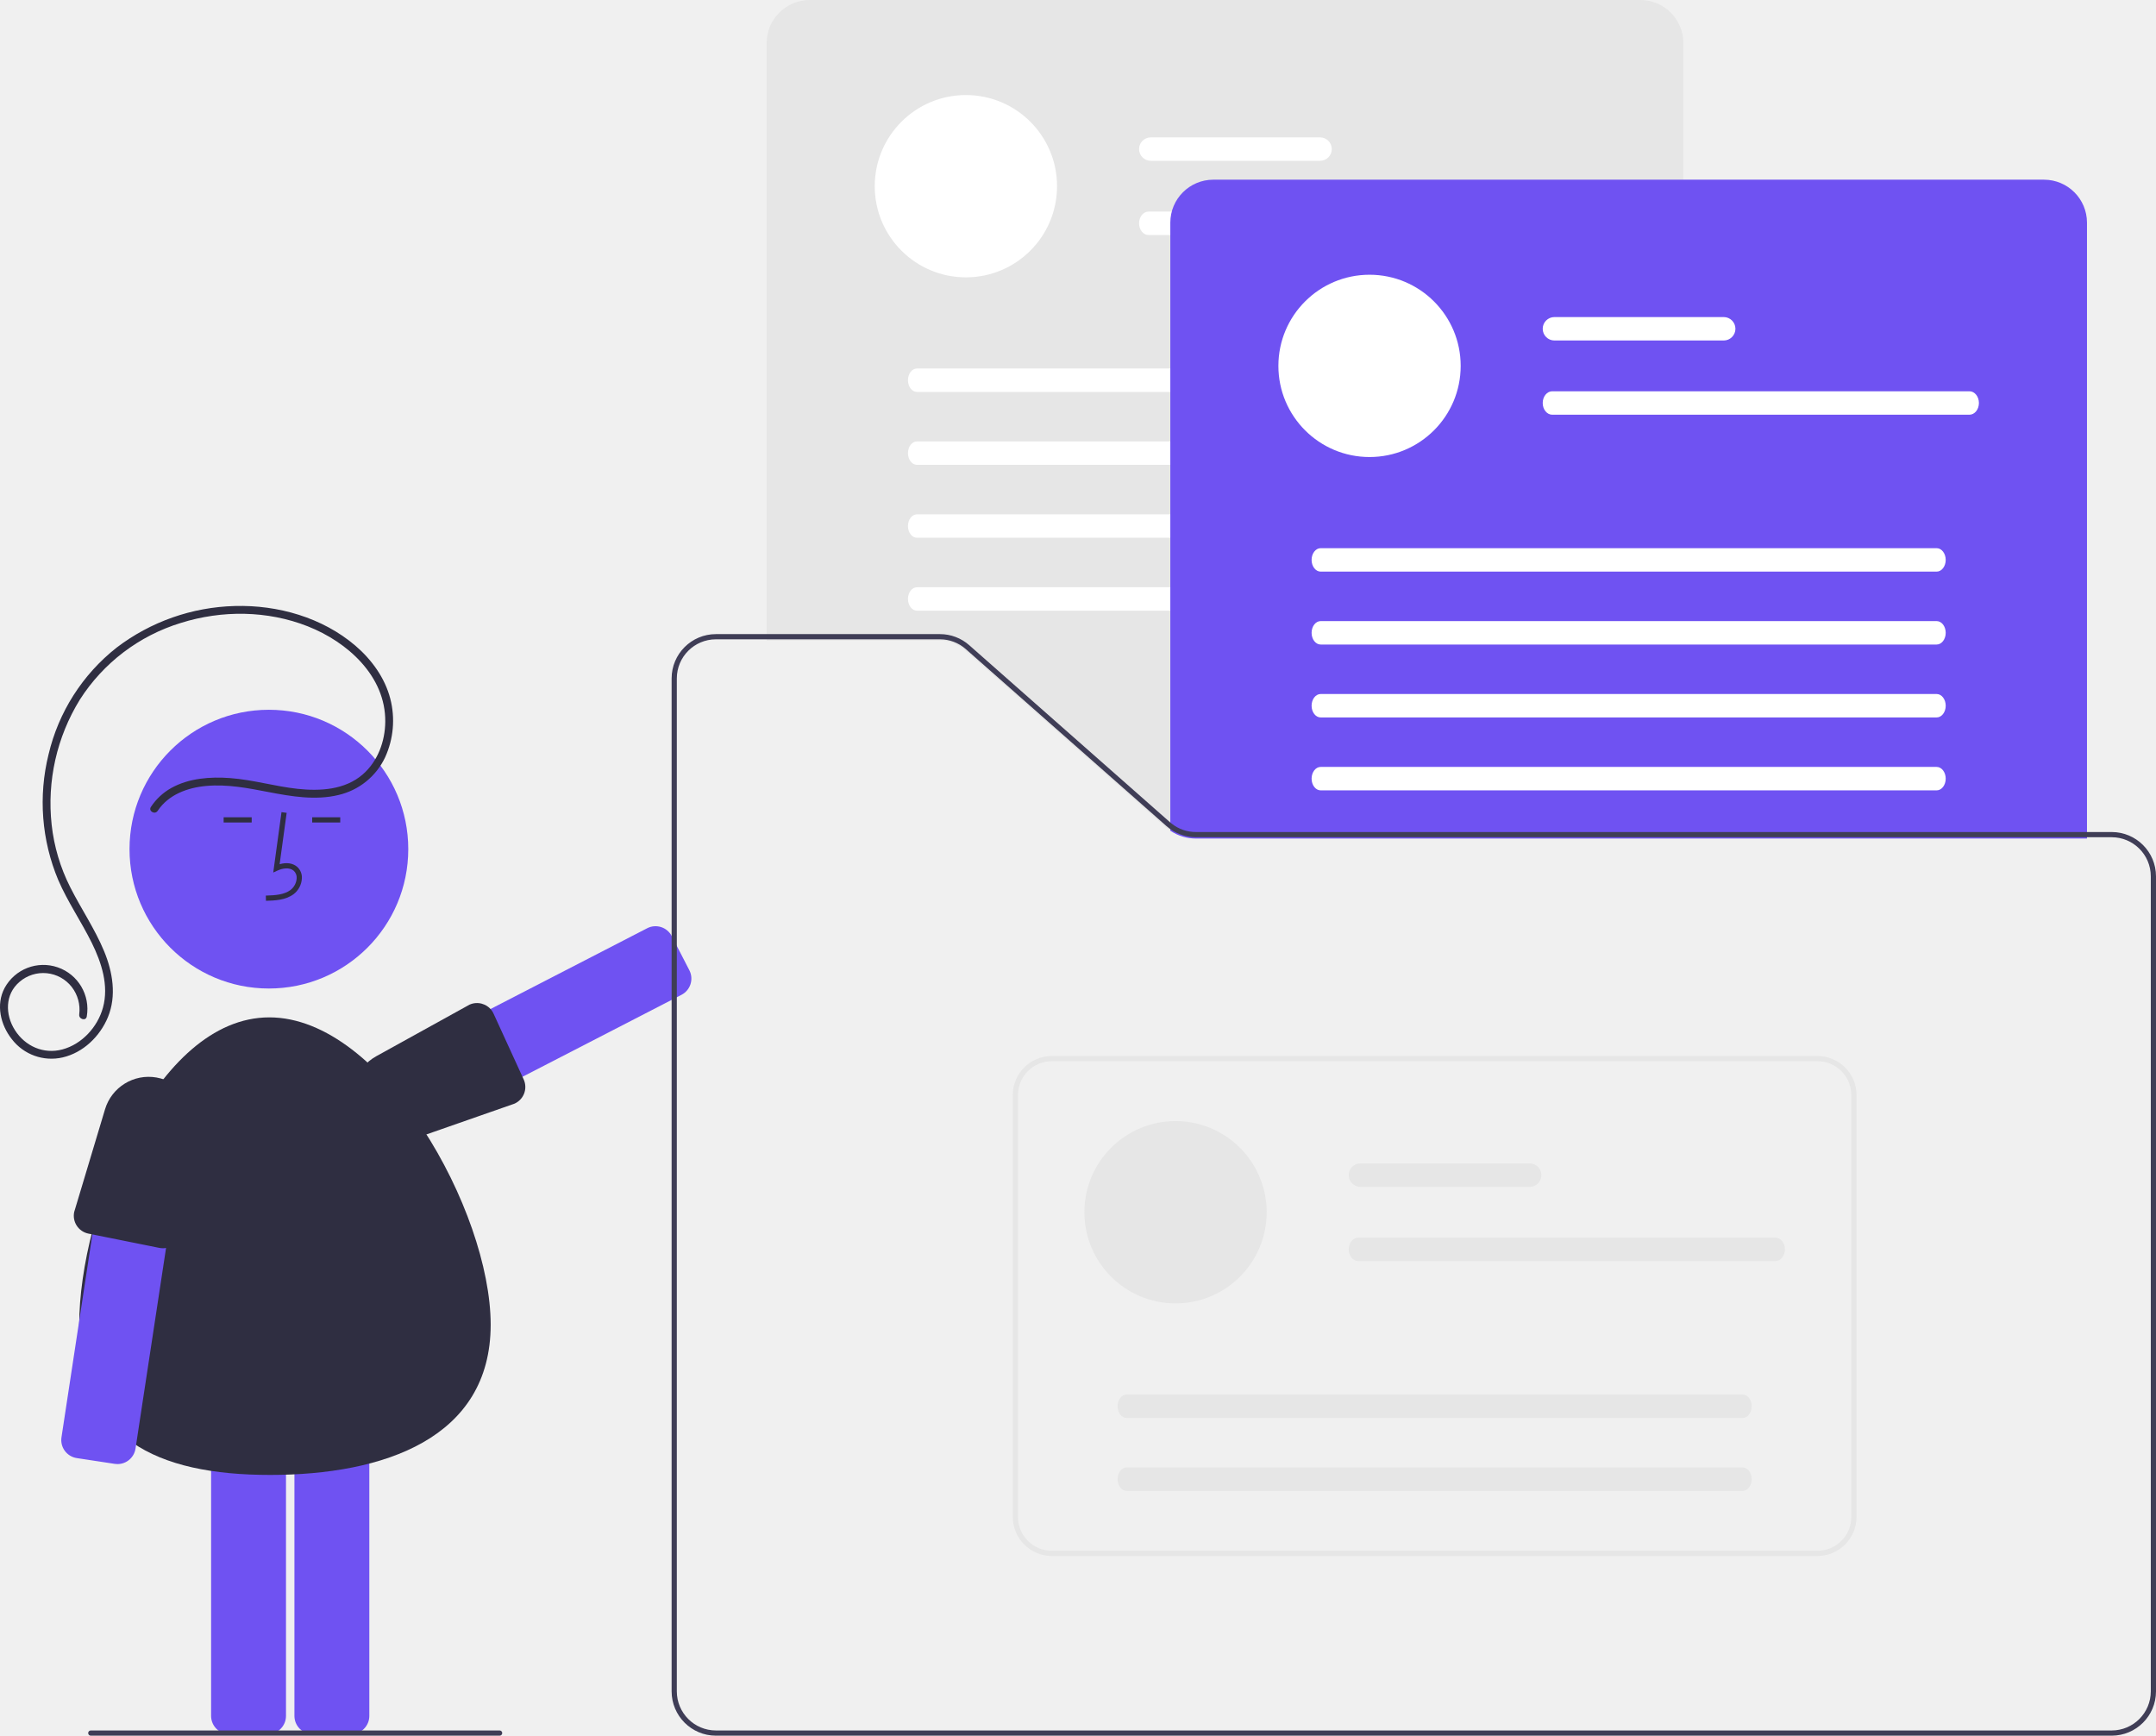
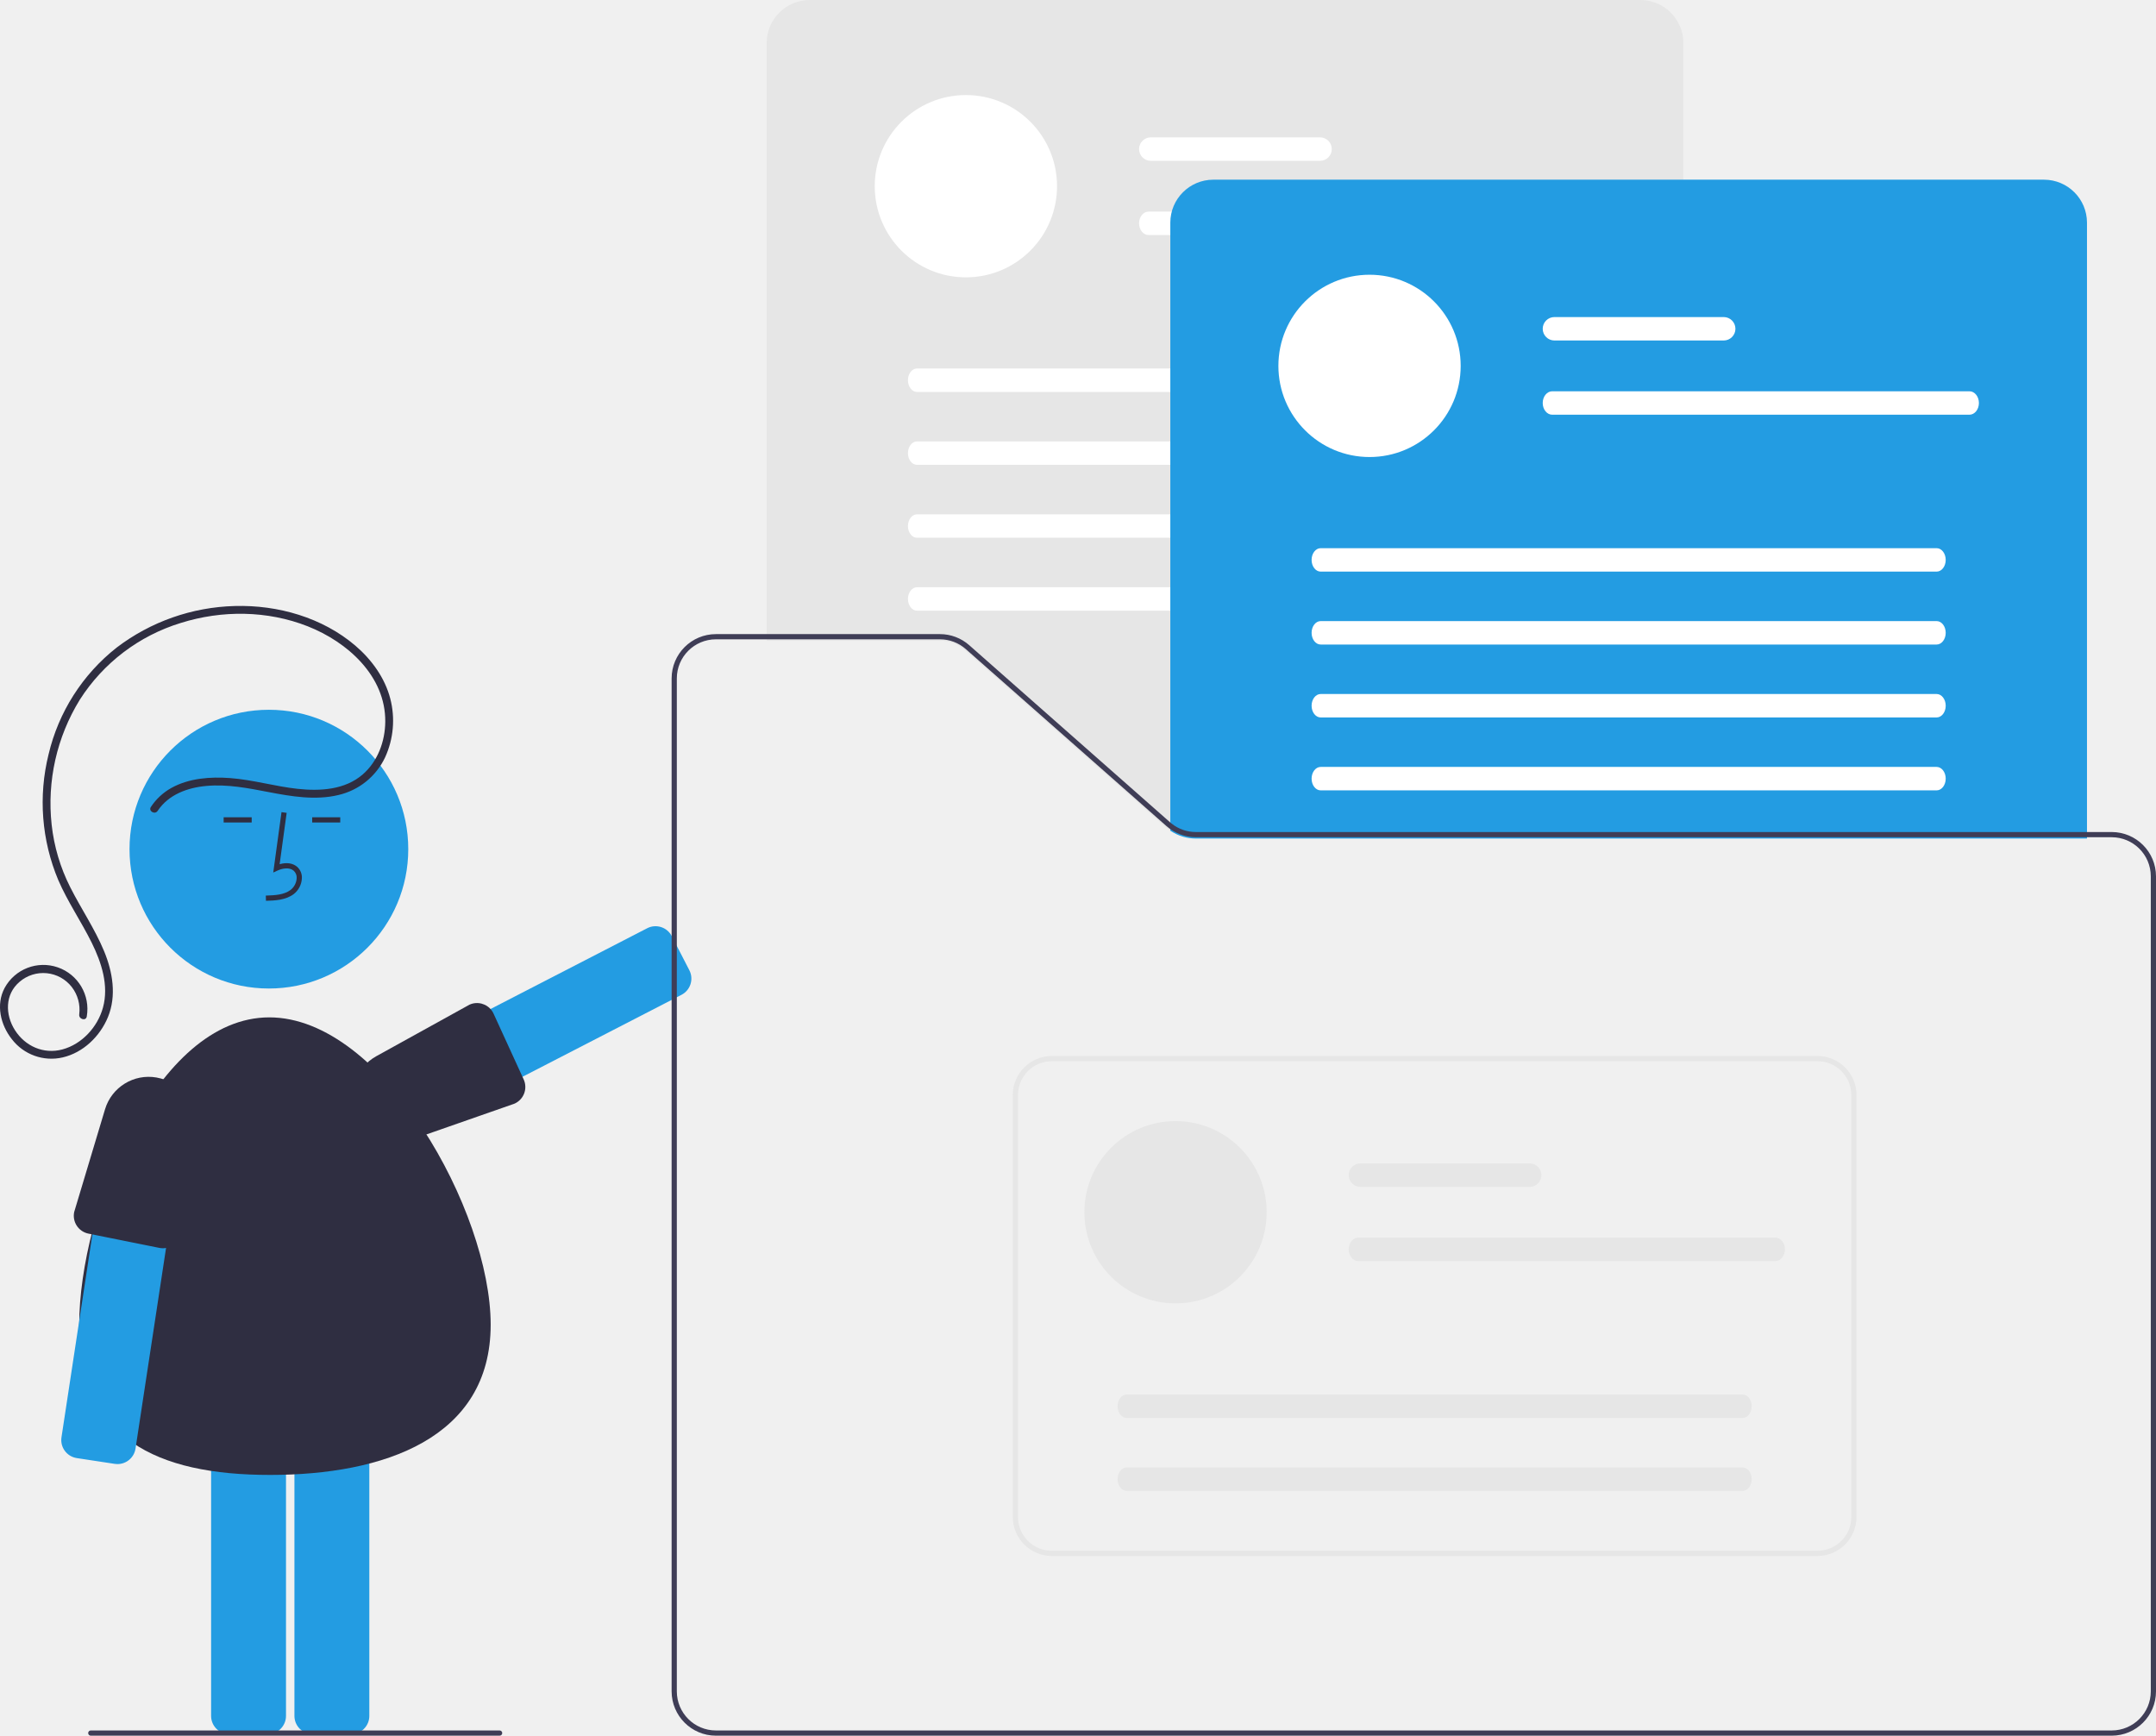
<svg xmlns="http://www.w3.org/2000/svg" data-name="Layer 1" width="827.9" height="666.5" viewBox="0 0 827.9 666.5">
-   <path d="M335.218,555.907a7.034,7.034,0,0,1-2.144-.337,6.952,6.952,0,0,1-4.092-3.457l-6.764-13.118a7.007,7.007,0,0,1,3.014-9.429l109.337-56.372A7.008,7.008,0,0,1,444,476.209l6.763,13.118a7.007,7.007,0,0,1-3.014,9.429L338.412,555.127A6.956,6.956,0,0,1,335.218,555.907Z" transform="translate(-186.05 -116.75)" fill="#6f52f2" />
+   <path d="M335.218,555.907a7.034,7.034,0,0,1-2.144-.337,6.952,6.952,0,0,1-4.092-3.457l-6.764-13.118a7.007,7.007,0,0,1,3.014-9.429l109.337-56.372A7.008,7.008,0,0,1,444,476.209l6.763,13.118a7.007,7.007,0,0,1-3.014,9.429L338.412,555.127A6.956,6.956,0,0,1,335.218,555.907Z" transform="translate(-186.05 -116.75)" fill="#239ce2" />
  <path d="M374.88,504.797a7.037,7.037,0,0,1,.743,1.294l11.554,25.231a6.999,6.999,0,0,1-3.573,9.237l-38.859,13.582a17.484,17.484,0,0,1-21.476-8.842l.449-.219-.449.219a17.469,17.469,0,0,1,7.253-22.952l35.831-19.812a7.012,7.012,0,0,1,8.527,2.262Z" transform="translate(-186.05 -116.75)" fill="#2f2e41" />
  <path d="M832.45,438.75H645.26a17.655,17.655,0,0,1-11.578-4.373L556.579,366.375A14.471,14.471,0,0,0,546.99,362.75H480.45V133.25a16.519,16.519,0,0,1,16.5-16.5h319a16.519,16.519,0,0,1,16.5,16.5Z" transform="translate(-186.05 -116.75)" fill="#e6e6e6" />
  <circle cx="370.9" cy="71.5" r="35" fill="#fff" />
  <path d="M692.95,169.5h-65a4.5,4.5,0,0,0,0,9h65a4.5,4.5,0,0,0,0-9Z" transform="translate(-186.05 -116.75)" fill="#fff" />
  <path d="M787.31,198H627.09c-2.01,0-3.64,2.02-3.64,4.5s1.63,4.5,3.64,4.5H787.31c2.01,0,3.64-2.02,3.64-4.5S789.32,198,787.31,198Z" transform="translate(-186.05 -116.75)" fill="#fff" />
  <path d="M774.72,258.25h-236.54c-1.92,0-3.48,2.02-3.48,4.5s1.56,4.5,3.48,4.5H774.72c1.92,0,3.48-2.02,3.48-4.5S776.64,258.25,774.72,258.25Z" transform="translate(-186.05 -116.75)" fill="#fff" />
  <path d="M774.72,286.25h-236.54c-1.92,0-3.48,2.02-3.48,4.5s1.56,4.5,3.48,4.5H774.72c1.92,0,3.48-2.02,3.48-4.5S776.64,286.25,774.72,286.25Z" transform="translate(-186.05 -116.75)" fill="#fff" />
  <path d="M774.72,314.25h-236.54c-1.92,0-3.48,2.02-3.48,4.5s1.56,4.5,3.48,4.5H774.72c1.92,0,3.48-2.02,3.48-4.5S776.64,314.25,774.72,314.25Z" transform="translate(-186.05 -116.75)" fill="#fff" />
  <path d="M774.72,342.25h-236.54c-1.92,0-3.48,2.02-3.48,4.5s1.56,4.5,3.48,4.5H774.72c1.92,0,3.48-2.02,3.48-4.5S776.64,342.25,774.72,342.25Z" transform="translate(-186.05 -116.75)" fill="#fff" />
-   <path d="M987.45,438.75H645.26a17.376,17.376,0,0,1-9.585-2.863l-.225-.148V202.25a16.519,16.519,0,0,1,16.5-16.5h319a16.519,16.519,0,0,1,16.5,16.5Z" transform="translate(-186.05 -116.75)" fill="#6f52f2" />
+   <path d="M987.45,438.75H645.26a17.376,17.376,0,0,1-9.585-2.863l-.225-.148V202.25a16.519,16.519,0,0,1,16.5-16.5h319a16.519,16.519,0,0,1,16.5,16.5Z" transform="translate(-186.05 -116.75)" fill="#239ce2" />
  <circle cx="525.9" cy="140.5" r="35" fill="#fff" />
  <path d="M847.95,238.5h-65a4.5,4.5,0,0,0,0,9h65a4.5,4.5,0,0,0,0-9Z" transform="translate(-186.05 -116.75)" fill="#fff" />
  <path d="M942.31,267H782.09c-2.01,0-3.64,2.02-3.64,4.5s1.63,4.5,3.64,4.5H942.31c2.01,0,3.64-2.02,3.64-4.5S944.32,267,942.31,267Z" transform="translate(-186.05 -116.75)" fill="#fff" />
  <path d="M929.72,327.25h-236.54c-1.92,0-3.48,2.02-3.48,4.5s1.56,4.5,3.48,4.5H929.72c1.92,0,3.48-2.02,3.48-4.5S931.64,327.25,929.72,327.25Z" transform="translate(-186.05 -116.75)" fill="#fff" />
  <path d="M929.72,355.25h-236.54c-1.92,0-3.48,2.02-3.48,4.5s1.56,4.5,3.48,4.5H929.72c1.92,0,3.48-2.02,3.48-4.5S931.64,355.25,929.72,355.25Z" transform="translate(-186.05 -116.75)" fill="#fff" />
  <path d="M929.72,383.25h-236.54c-1.92,0-3.48,2.02-3.48,4.5s1.56,4.5,3.48,4.5H929.72c1.92,0,3.48-2.02,3.48-4.5S931.64,383.25,929.72,383.25Z" transform="translate(-186.05 -116.75)" fill="#fff" />
  <path d="M929.72,411.25h-236.54c-1.92,0-3.48,2.02-3.48,4.5s1.56,4.5,3.48,4.5H929.72c1.92,0,3.48-2.02,3.48-4.5S931.64,411.25,929.72,411.25Z" transform="translate(-186.05 -116.75)" fill="#fff" />
  <path d="M996.95,436.25H645.26a14.945,14.945,0,0,1-9.31-3.24c-.21-.16-.41-.33-.61-.51l-29.77-26.25L558.23,364.5A16.974,16.974,0,0,0,546.99,360.25H460.95a17.024,17.024,0,0,0-17,17v389a17.024,17.024,0,0,0,17,17h536a17.024,17.024,0,0,0,17-17v-313A17.024,17.024,0,0,0,996.95,436.25Zm15,330a15.018,15.018,0,0,1-15,15h-536a15.018,15.018,0,0,1-15-15v-389a15.018,15.018,0,0,1,15-15h86.04a14.965,14.965,0,0,1,9.92,3.75l45.64,40.25L634.01,434a17.148,17.148,0,0,0,11.25,4.25H996.95a15.018,15.018,0,0,1,15,15Z" transform="translate(-186.05 -116.75)" fill="#3f3d56" />
-   <circle cx="103.254" cy="326.072" r="53.519" fill="#6f52f2" />
-   <path d="M288.871,782.668H274.112a7.008,7.008,0,0,1-7-7V652.654a7.008,7.008,0,0,1,7-7H288.871a7.008,7.008,0,0,1,7,7V775.668A7.008,7.008,0,0,1,288.871,782.668Z" transform="translate(-186.05 -116.75)" fill="#6f52f2" />
-   <path d="M320.871,782.668H306.112a7.008,7.008,0,0,1-7-7V652.654a7.008,7.008,0,0,1,7-7H320.871a7.008,7.008,0,0,1,7,7V775.668A7.008,7.008,0,0,1,320.871,782.668Z" transform="translate(-186.05 -116.75)" fill="#6f52f2" />
+   <circle cx="103.254" cy="326.072" r="53.519" fill="#239ce2" />
+   <path d="M288.871,782.668H274.112a7.008,7.008,0,0,1-7-7V652.654a7.008,7.008,0,0,1,7-7H288.871a7.008,7.008,0,0,1,7,7V775.668A7.008,7.008,0,0,1,288.871,782.668Z" transform="translate(-186.05 -116.75)" fill="#239ce2" />
+   <path d="M320.871,782.668H306.112a7.008,7.008,0,0,1-7-7V652.654a7.008,7.008,0,0,1,7-7H320.871a7.008,7.008,0,0,1,7,7V775.668A7.008,7.008,0,0,1,320.871,782.668Z" transform="translate(-186.05 -116.75)" fill="#239ce2" />
  <path d="M374.467,625.419c0,43.63-41.041,57.704-84.672,57.704s-73.328-14.074-73.328-57.704,29.37-118,73-118S374.467,581.788,374.467,625.419Z" transform="translate(-186.05 -116.75)" fill="#2f2e41" />
  <path d="M288.179,462.658l-.056-2c3.721-.104,7.001-.337,9.466-2.138a6.148,6.148,0,0,0,2.381-4.528,3.514,3.514,0,0,0-1.153-2.895c-1.636-1.382-4.269-.935-6.188-.055l-1.655.759,3.173-23.19,1.981.271-2.699,19.727c2.607-.767,5.023-.437,6.678.961a5.471,5.471,0,0,1,1.86,4.492,8.133,8.133,0,0,1-3.2,6.073C295.602,462.45,291.486,462.565,288.179,462.658Z" transform="translate(-186.05 -116.75)" fill="#2f2e41" />
  <rect x="119.879" y="313.834" width="10.771" height="2" fill="#2f2e41" />
  <rect x="85.879" y="313.834" width="10.771" height="2" fill="#2f2e41" />
  <path d="M883.95,714.25h-294a15.017,15.017,0,0,1-15-15v-162a15.017,15.017,0,0,1,15-15h294a15.017,15.017,0,0,1,15,15v162A15.017,15.017,0,0,1,883.95,714.25Zm-294-190a13.015,13.015,0,0,0-13,13v162a13.015,13.015,0,0,0,13,13h294a13.015,13.015,0,0,0,13-13v-162a13.015,13.015,0,0,0-13-13Z" transform="translate(-186.05 -116.75)" fill="#e6e6e6" />
  <circle cx="451.4" cy="465.5" r="35" fill="#e6e6e6" />
  <path d="M773.45,563.5h-65a4.5,4.5,0,0,0,0,9h65a4.5,4.5,0,0,0,0-9Z" transform="translate(-186.05 -116.75)" fill="#e6e6e6" />
  <path d="M867.81,592H707.59c-2.01,0-3.64,2.02-3.64,4.5s1.63,4.5,3.64,4.5H867.81c2.01,0,3.64-2.02,3.64-4.5S869.82,592,867.81,592Z" transform="translate(-186.05 -116.75)" fill="#e6e6e6" />
  <path d="M855.22,652.25h-236.54c-1.92,0-3.48,2.02-3.48,4.5s1.56,4.5,3.48,4.5H855.22c1.92,0,3.48-2.02,3.48-4.5S857.14,652.25,855.22,652.25Z" transform="translate(-186.05 -116.75)" fill="#e6e6e6" />
  <path d="M855.22,680.25h-236.54c-1.92,0-3.48,2.02-3.48,4.5s1.56,4.5,3.48,4.5H855.22c1.92,0,3.48-2.02,3.48-4.5S857.14,680.25,855.22,680.25Z" transform="translate(-186.05 -116.75)" fill="#e6e6e6" />
  <path d="M246.591,428.117c4.162-6.266,11.486-8.922,18.708-9.568,8.129-.727,15.984.84,23.921,2.363,8.735,1.676,17.979,3.244,26.781,1.125a26.401,26.401,0,0,0,17.946-14.498,33.771,33.771,0,0,0,1.966-22.518c-2.062-7.986-7.182-15.013-13.388-20.321-12.667-10.833-29.808-15.701-46.295-15.243a78.269,78.269,0,0,0-45.375,15.955,73.697,73.697,0,0,0-26.145,40.972,76.829,76.829,0,0,0,3.72,48.324c3.608,8.369,8.826,15.915,12.852,24.073,3.749,7.596,6.636,16.428,4.303,24.901-2.047,7.435-8.056,14.04-15.6,16.058-7.185,1.923-14.28-1.229-18.217-7.437-3.771-5.946-3.861-13.735,1.801-18.536a13.898,13.898,0,0,1,20.05,2.001,14.306,14.306,0,0,1,2.862,10.489c-.279,1.889,2.611,2.704,2.893.798a16.923,16.923,0,0,0-31.553-10.927c-3.415,6.42-1.572,14.163,2.762,19.651a19.154,19.154,0,0,0,19.529,7.022c7.89-1.822,14.344-8.093,17.38-15.462,3.379-8.204,1.831-17.359-1.463-25.319-3.561-8.605-8.849-16.323-13.031-24.616a70.106,70.106,0,0,1-7.114-23.953,75.791,75.791,0,0,1,10.809-48.007,70.441,70.441,0,0,1,38.798-29.487c15.805-4.961,33.237-4.809,48.713,1.288,15.244,6.006,29.963,19.096,29.787,36.675-.075,7.509-2.863,15.168-8.615,20.177-6.874,5.986-16.446,6.498-25.087,5.563-8.696-.94-17.141-3.48-25.875-4.128-7.596-.564-15.792.022-22.575,3.796a22.571,22.571,0,0,0-7.841,7.274c-1.071,1.613,1.526,3.117,2.59,1.514Z" transform="translate(-186.05 -116.75)" fill="#2f2e41" />
-   <path d="M231.173,678.957a7.006,7.006,0,0,1-1.057-.081l-14.591-2.221a7.008,7.008,0,0,1-5.867-7.974l18.511-121.613a7.008,7.008,0,0,1,7.974-5.867l14.591,2.221a7.007,7.007,0,0,1,5.867,7.973L238.089,673.01A7.012,7.012,0,0,1,231.173,678.957Z" transform="translate(-186.05 -116.75)" fill="#6f52f2" />
+   <path d="M231.173,678.957a7.006,7.006,0,0,1-1.057-.081l-14.591-2.221a7.008,7.008,0,0,1-5.867-7.974l18.511-121.613a7.008,7.008,0,0,1,7.974-5.867l14.591,2.221a7.007,7.007,0,0,1,5.867,7.973L238.089,673.01A7.012,7.012,0,0,1,231.173,678.957Z" transform="translate(-186.05 -116.75)" fill="#239ce2" />
  <path d="M248.61,596.076a7.037,7.037,0,0,1-1.484-.159l-27.205-5.474a6.999,6.999,0,0,1-5.375-8.318l11.84-39.425a17.484,17.484,0,0,1,19.773-12.184l-.087.492.087-.492a17.469,17.469,0,0,1,14.311,19.354l-5.019,40.635a7.012,7.012,0,0,1-6.84,5.571Z" transform="translate(-186.05 -116.75)" fill="#2f2e41" />
  <path d="M377.907,783.25h-157a1,1,0,0,1,0-2h157a1,1,0,0,1,0,2Z" transform="translate(-186.05 -116.75)" fill="#3f3d56" />
</svg>
